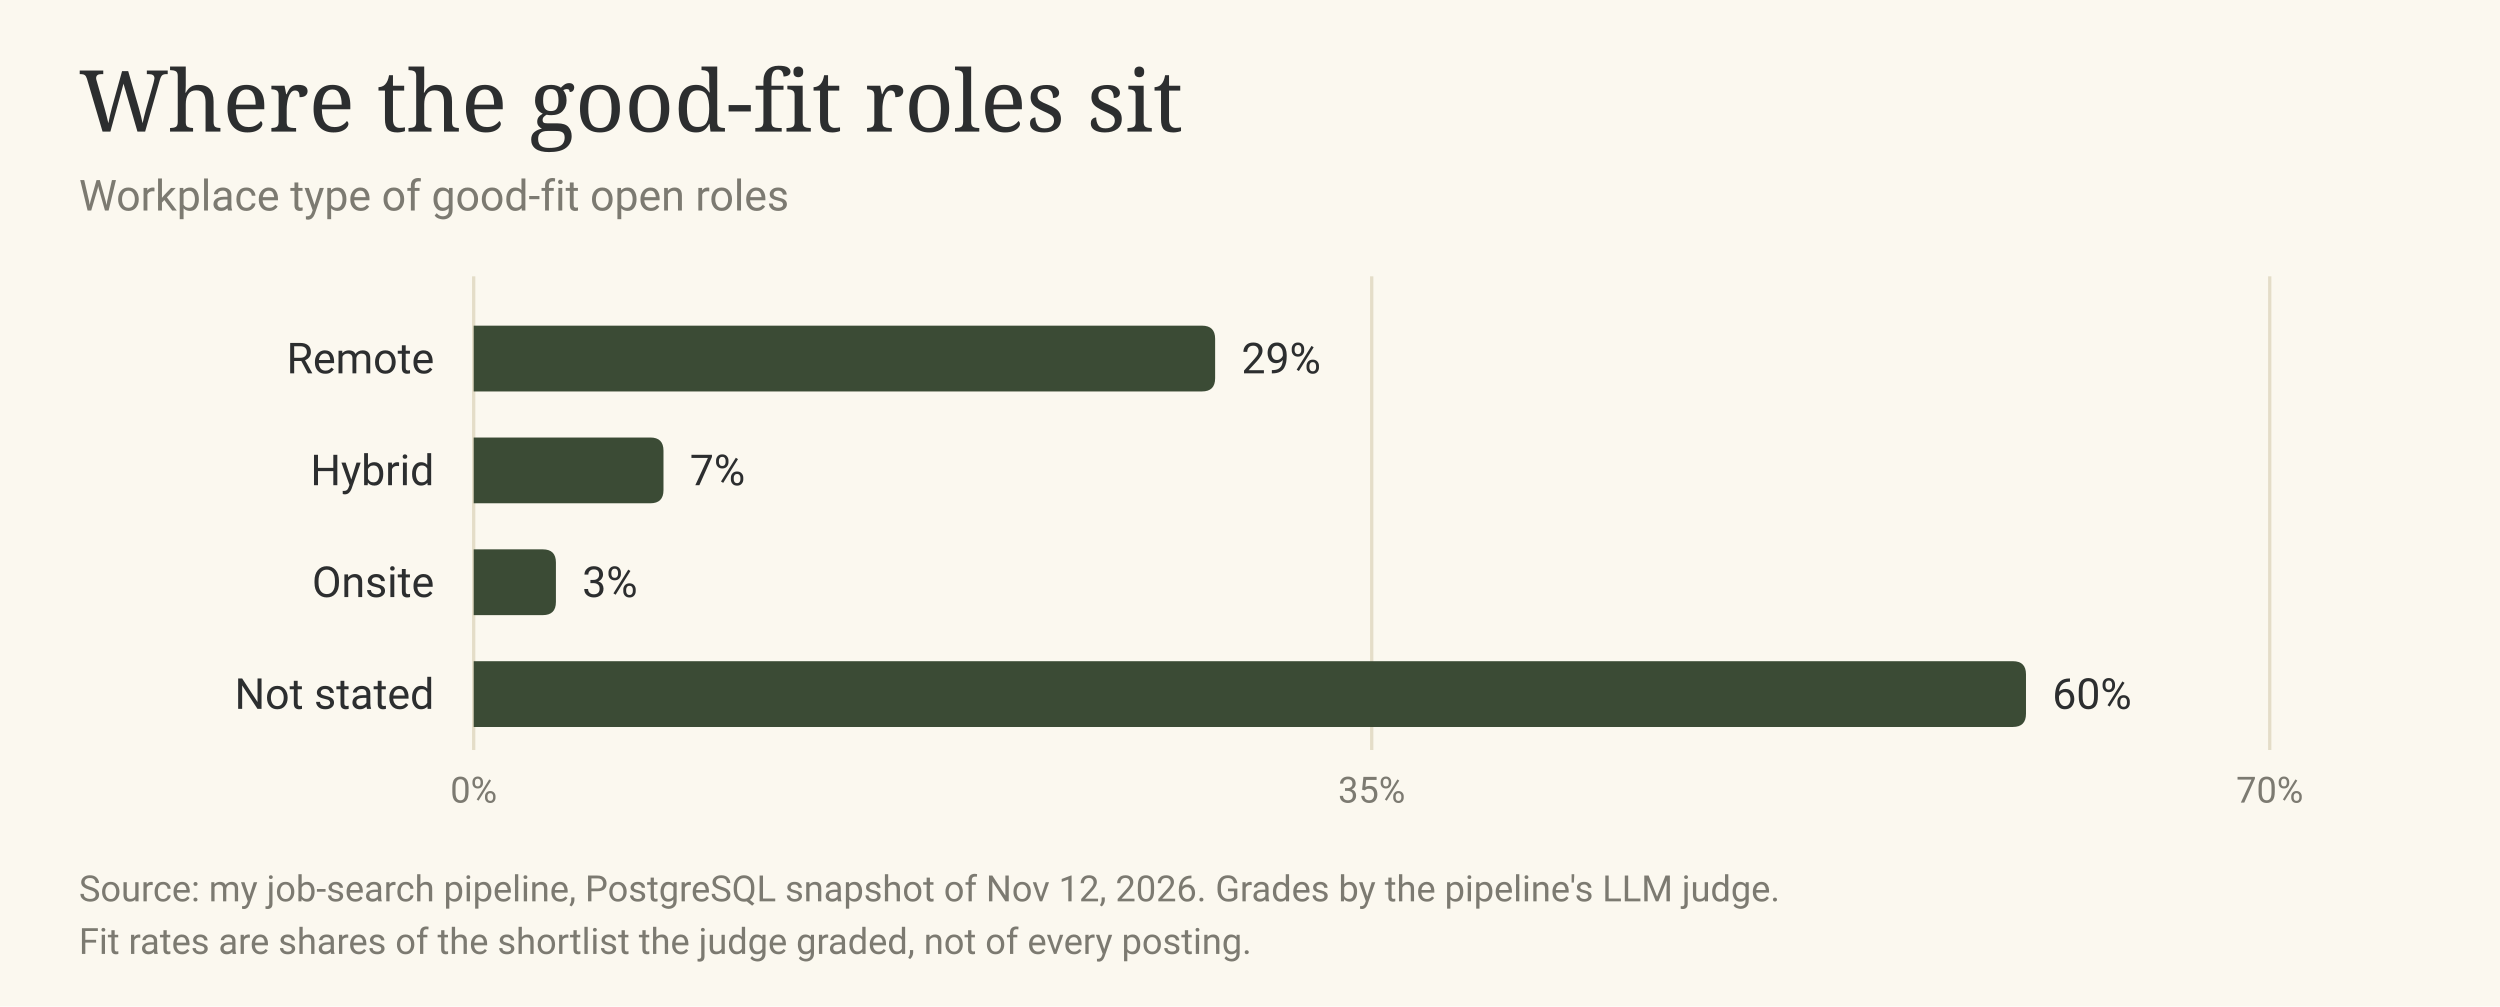
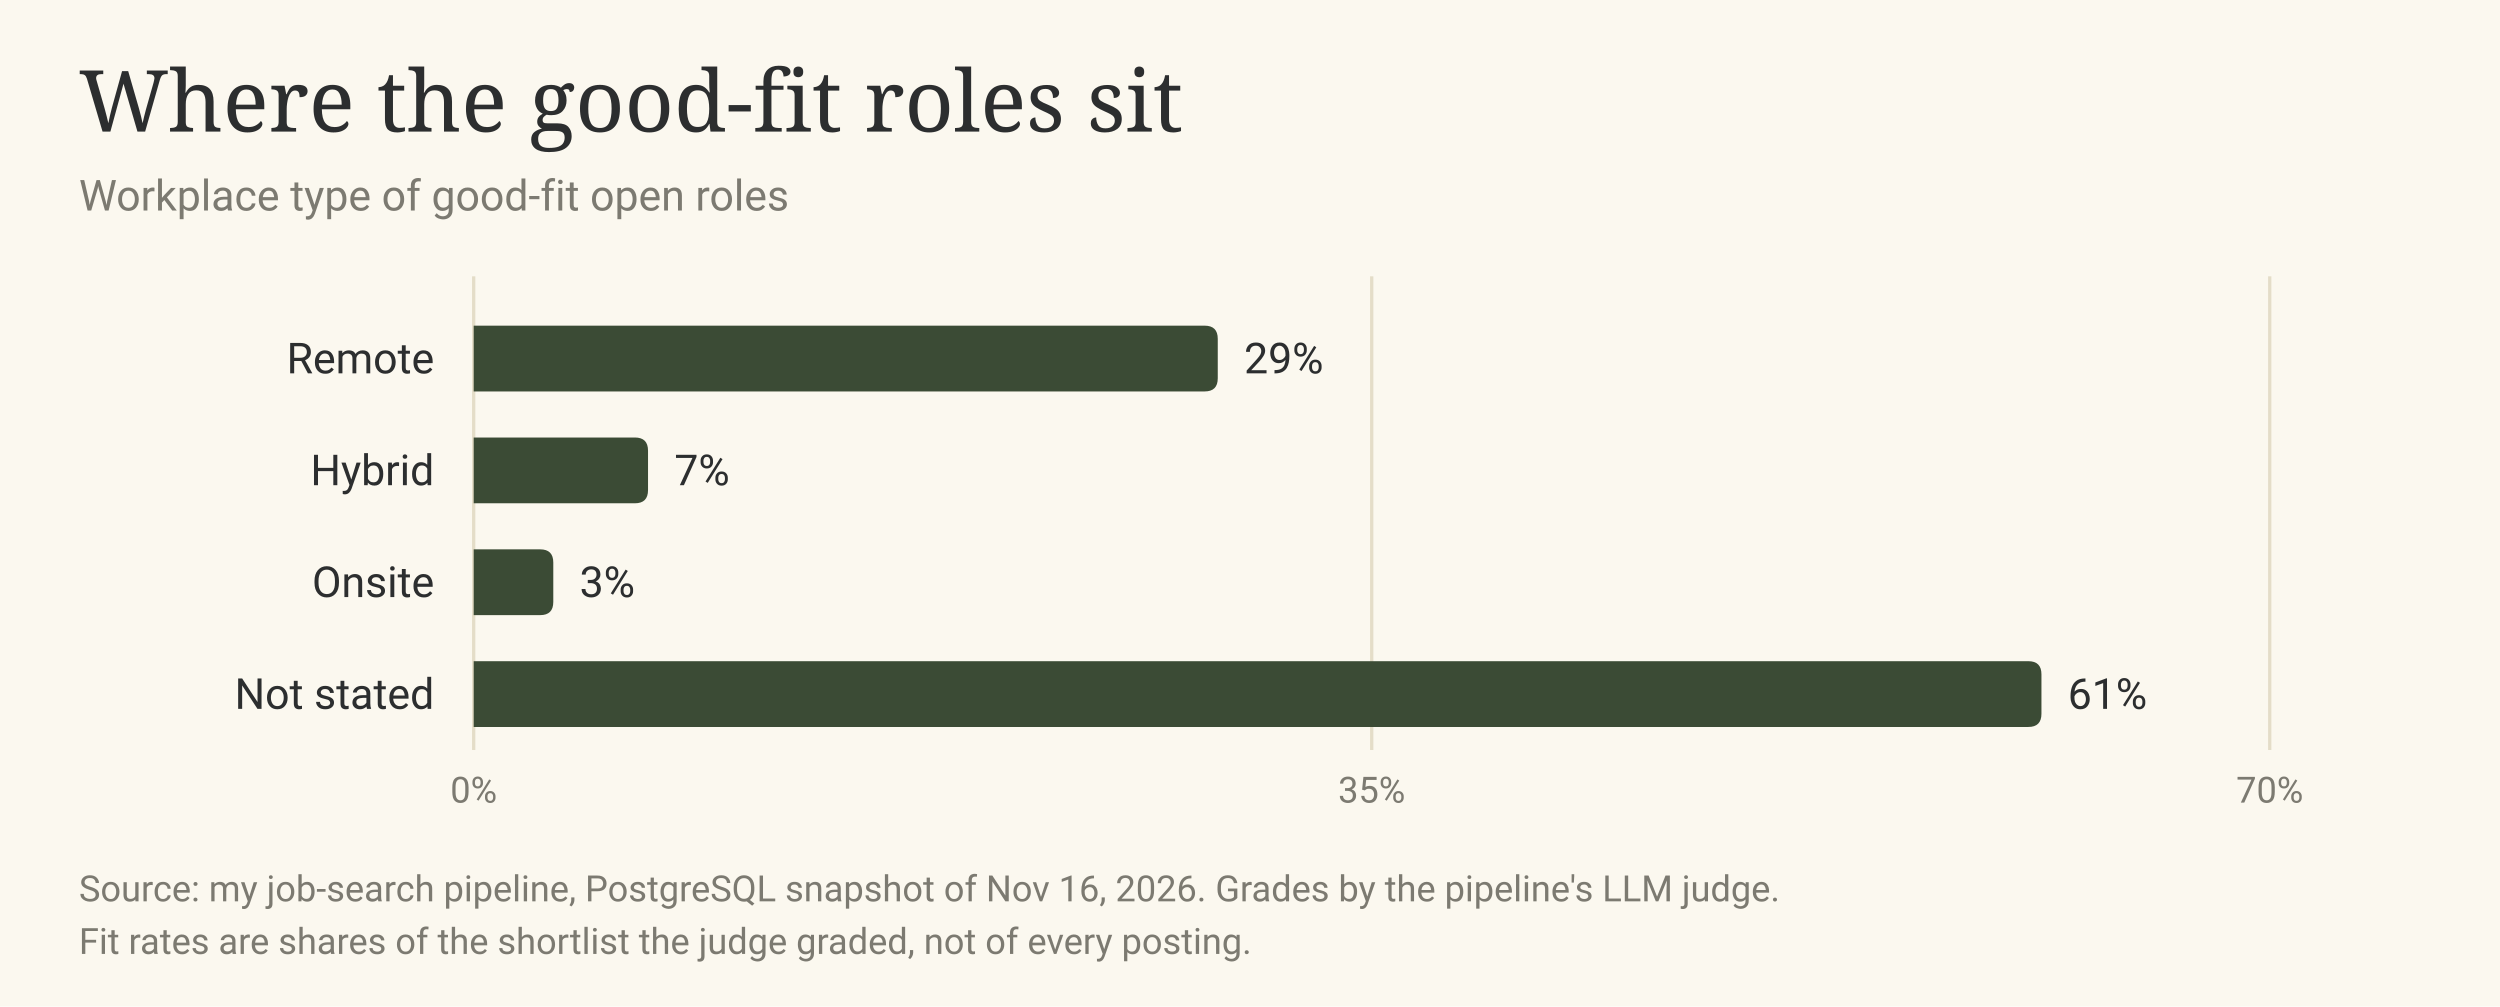
<svg xmlns="http://www.w3.org/2000/svg" viewBox="0 0 760 306" width="760" height="306" role="img" aria-labelledby="t d">
  <rect width="760" height="306" fill="#fbf8ef" />
  <text x="24" y="40" font-family="'Instrument Serif', 'Iowan Old Style', Georgia, serif" font-size="26" fill="#2c2e2f">Where the good-fit roles sit</text>
  <text x="24" y="64" font-family="-apple-system, BlinkMacSystemFont, 'Segoe UI', Roboto, Inter, sans-serif" font-size="13" fill="#7c7a71">Workplace type of good-fit open roles</text>
  <line x1="144.0" y1="84" x2="144.0" y2="228" stroke="#e4ddc8" stroke-width="1" />
  <text x="144.0" y="244" text-anchor="middle" font-family="-apple-system, BlinkMacSystemFont, 'Segoe UI', Roboto, Inter, sans-serif" font-size="11" fill="#7c7a71">0%</text>
  <line x1="417.0" y1="84" x2="417.0" y2="228" stroke="#e4ddc8" stroke-width="1" />
  <text x="417.0" y="244" text-anchor="middle" font-family="-apple-system, BlinkMacSystemFont, 'Segoe UI', Roboto, Inter, sans-serif" font-size="11" fill="#7c7a71">35%</text>
  <line x1="690.0" y1="84" x2="690.0" y2="228" stroke="#e4ddc8" stroke-width="1" />
  <text x="690.0" y="244" text-anchor="middle" font-family="-apple-system, BlinkMacSystemFont, 'Segoe UI', Roboto, Inter, sans-serif" font-size="11" fill="#7c7a71">70%</text>
  <g>
    <text x="132" y="113.5" text-anchor="end" font-family="-apple-system, BlinkMacSystemFont, 'Segoe UI', Roboto, Inter, sans-serif" font-size="13" fill="#2c2e2f">Remote</text>
-     <path d="M144.0,99.0H365.4Q369.4,99.0 369.4,103.0V115.0Q369.4,119.0 365.4,119.0H144.0Z" fill="#3b4b35" />
-     <text x="377.4" y="113.5" font-family="-apple-system, BlinkMacSystemFont, 'Segoe UI', Roboto, Inter, sans-serif" font-size="13" fill="#2c2e2f">29%</text>
+     <path d="M144.0,99.0H366.2Q370.2,99.0 370.2,103.0V115.0Q370.2,119.0 366.2,119.0H144.0Z" fill="#3b4b35" />
+     <text x="378.2" y="113.5" font-family="-apple-system, BlinkMacSystemFont, 'Segoe UI', Roboto, Inter, sans-serif" font-size="13" fill="#2c2e2f">29%</text>
  </g>
  <g>
    <text x="132" y="147.5" text-anchor="end" font-family="-apple-system, BlinkMacSystemFont, 'Segoe UI', Roboto, Inter, sans-serif" font-size="13" fill="#2c2e2f">Hybrid</text>
-     <path d="M144.0,133.0H197.7Q201.7,133.0 201.7,137.0V149.0Q201.7,153.0 197.7,153.0H144.0Z" fill="#3b4b35" />
-     <text x="209.7" y="147.5" font-family="-apple-system, BlinkMacSystemFont, 'Segoe UI', Roboto, Inter, sans-serif" font-size="13" fill="#2c2e2f">7%</text>
+     <path d="M144.0,133.0H193.0Q197.0,133.0 197.0,137.0V149.0Q197.0,153.0 193.0,153.0H144.0Z" fill="#3b4b35" />
+     <text x="205.0" y="147.5" font-family="-apple-system, BlinkMacSystemFont, 'Segoe UI', Roboto, Inter, sans-serif" font-size="13" fill="#2c2e2f">7%</text>
  </g>
  <g>
    <text x="132" y="181.5" text-anchor="end" font-family="-apple-system, BlinkMacSystemFont, 'Segoe UI', Roboto, Inter, sans-serif" font-size="13" fill="#2c2e2f">Onsite</text>
-     <path d="M144.0,167.0H165.0Q169.0,167.0 169.0,171.0V183.0Q169.0,187.0 165.0,187.0H144.0Z" fill="#3b4b35" />
-     <text x="177.0" y="181.5" font-family="-apple-system, BlinkMacSystemFont, 'Segoe UI', Roboto, Inter, sans-serif" font-size="13" fill="#2c2e2f">3%</text>
+     <path d="M144.0,167.0H164.2Q168.2,167.0 168.2,171.0V183.0Q168.2,187.0 164.2,187.0H144.0Z" fill="#3b4b35" />
+     <text x="176.2" y="181.5" font-family="-apple-system, BlinkMacSystemFont, 'Segoe UI', Roboto, Inter, sans-serif" font-size="13" fill="#2c2e2f">3%</text>
  </g>
  <g>
    <text x="132" y="215.5" text-anchor="end" font-family="-apple-system, BlinkMacSystemFont, 'Segoe UI', Roboto, Inter, sans-serif" font-size="13" fill="#2c2e2f">Not stated</text>
-     <path d="M144.0,201.0H611.9Q615.9,201.0 615.9,205.0V217.0Q615.9,221.0 611.9,221.0H144.0Z" fill="#3b4b35" />
-     <text x="623.9" y="215.5" font-family="-apple-system, BlinkMacSystemFont, 'Segoe UI', Roboto, Inter, sans-serif" font-size="13" fill="#2c2e2f">60%</text>
+     <path d="M144.0,201.0H616.6Q620.6,201.0 620.6,205.0V217.0Q620.6,221.0 616.6,221.0H144.0Z" fill="#3b4b35" />
+     <text x="628.6" y="215.5" font-family="-apple-system, BlinkMacSystemFont, 'Segoe UI', Roboto, Inter, sans-serif" font-size="13" fill="#2c2e2f">61%</text>
  </g>
-   <text x="24" y="274" font-family="-apple-system, BlinkMacSystemFont, 'Segoe UI', Roboto, Inter, sans-serif" font-size="11" fill="#7c7a71">Source: my job-search pipeline, PostgreSQL snapshot of Nov 12, 2026. Grades by the pipeline's LLM judge.</text>
+   <text x="24" y="274" font-family="-apple-system, BlinkMacSystemFont, 'Segoe UI', Roboto, Inter, sans-serif" font-size="11" fill="#7c7a71">Source: my job-search pipeline, PostgreSQL snapshot of Nov 16, 2026. Grades by the pipeline's LLM judge.</text>
  <text x="24" y="290" font-family="-apple-system, BlinkMacSystemFont, 'Segoe UI', Roboto, Inter, sans-serif" font-size="11" fill="#7c7a71">Fit rates are shares of the shortlist the judge graded, not of every posting.</text>
</svg>
